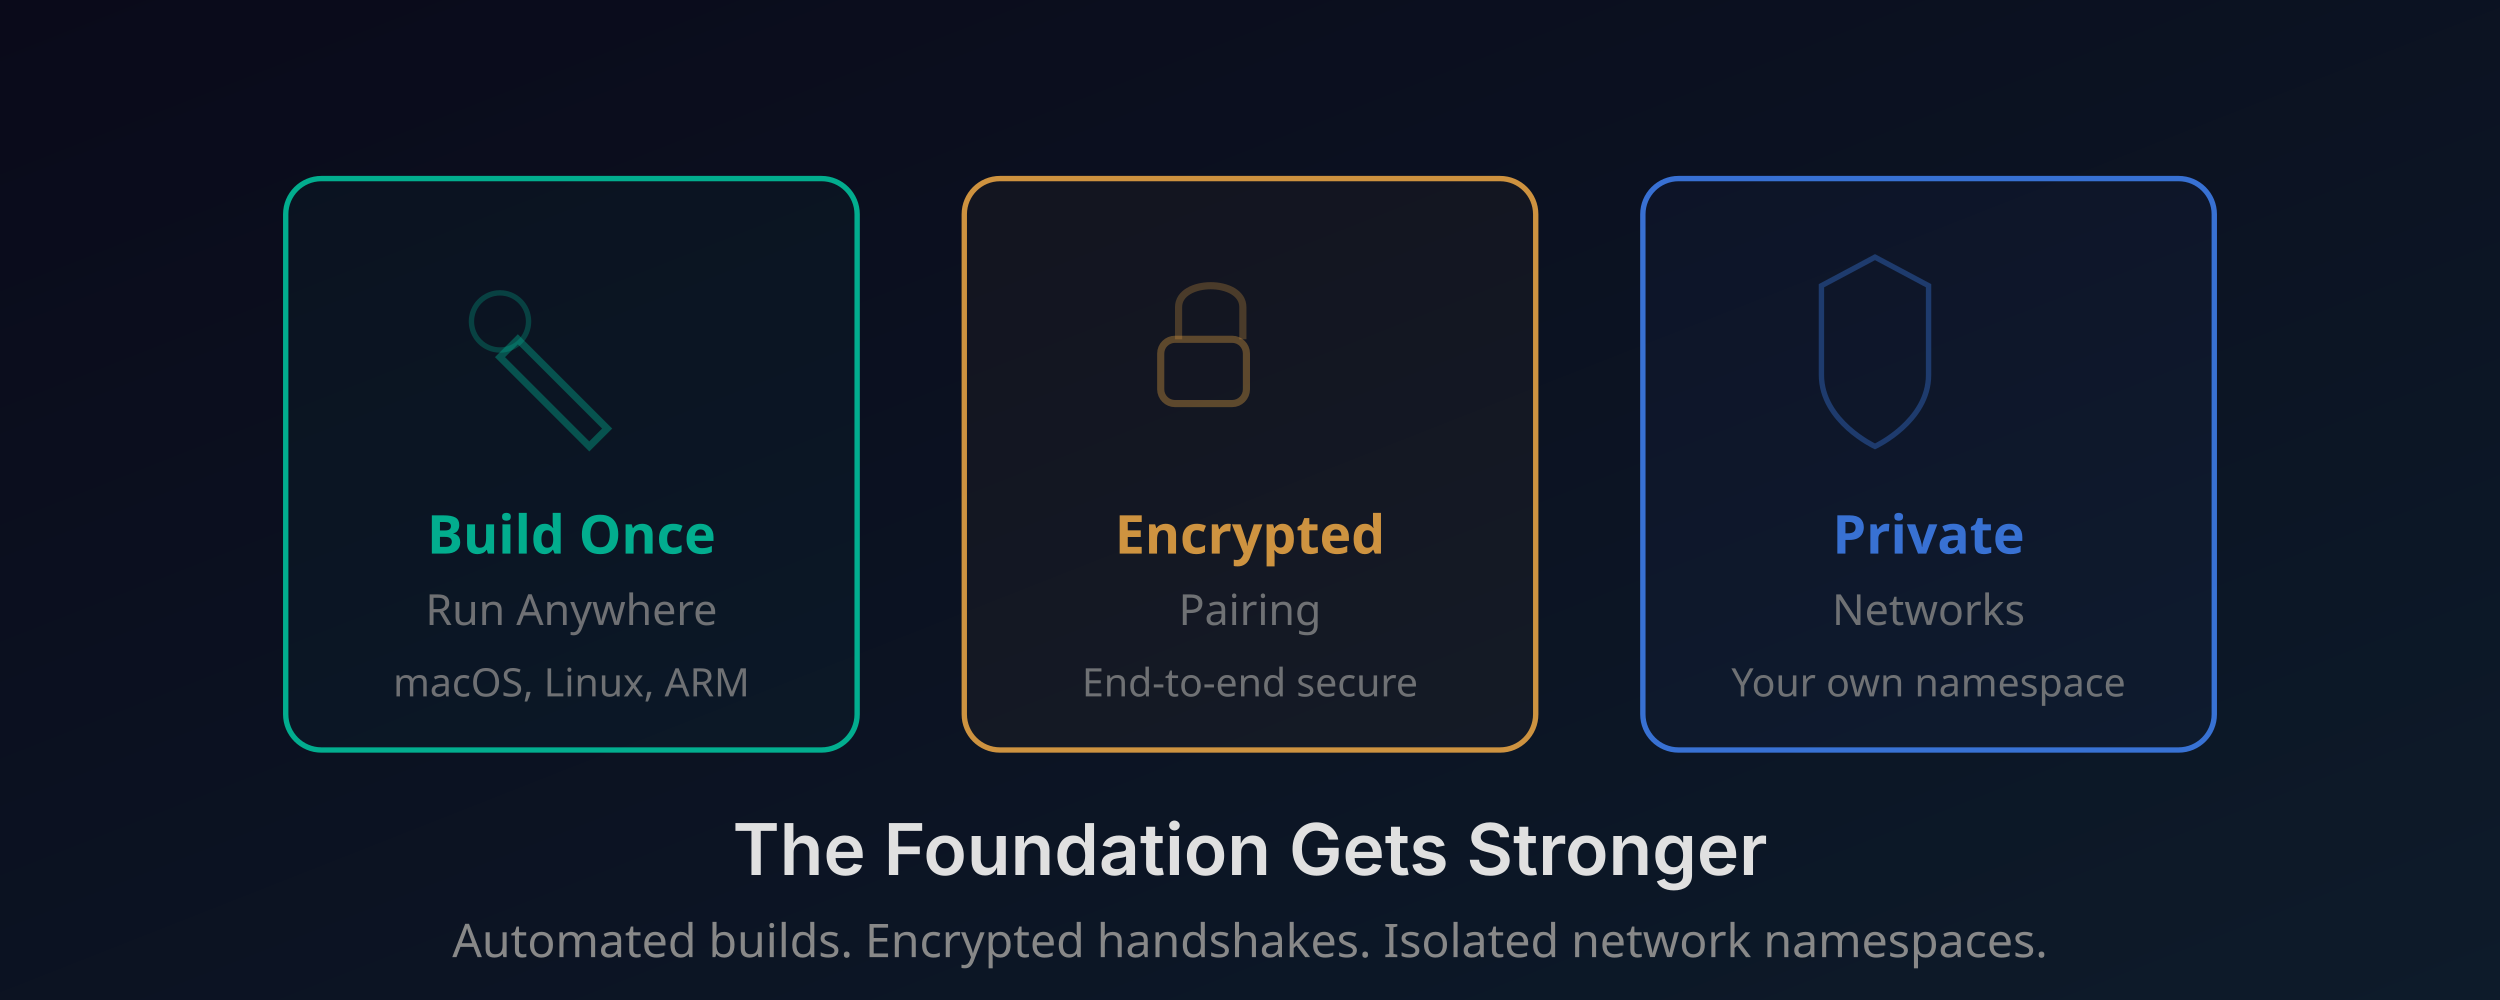
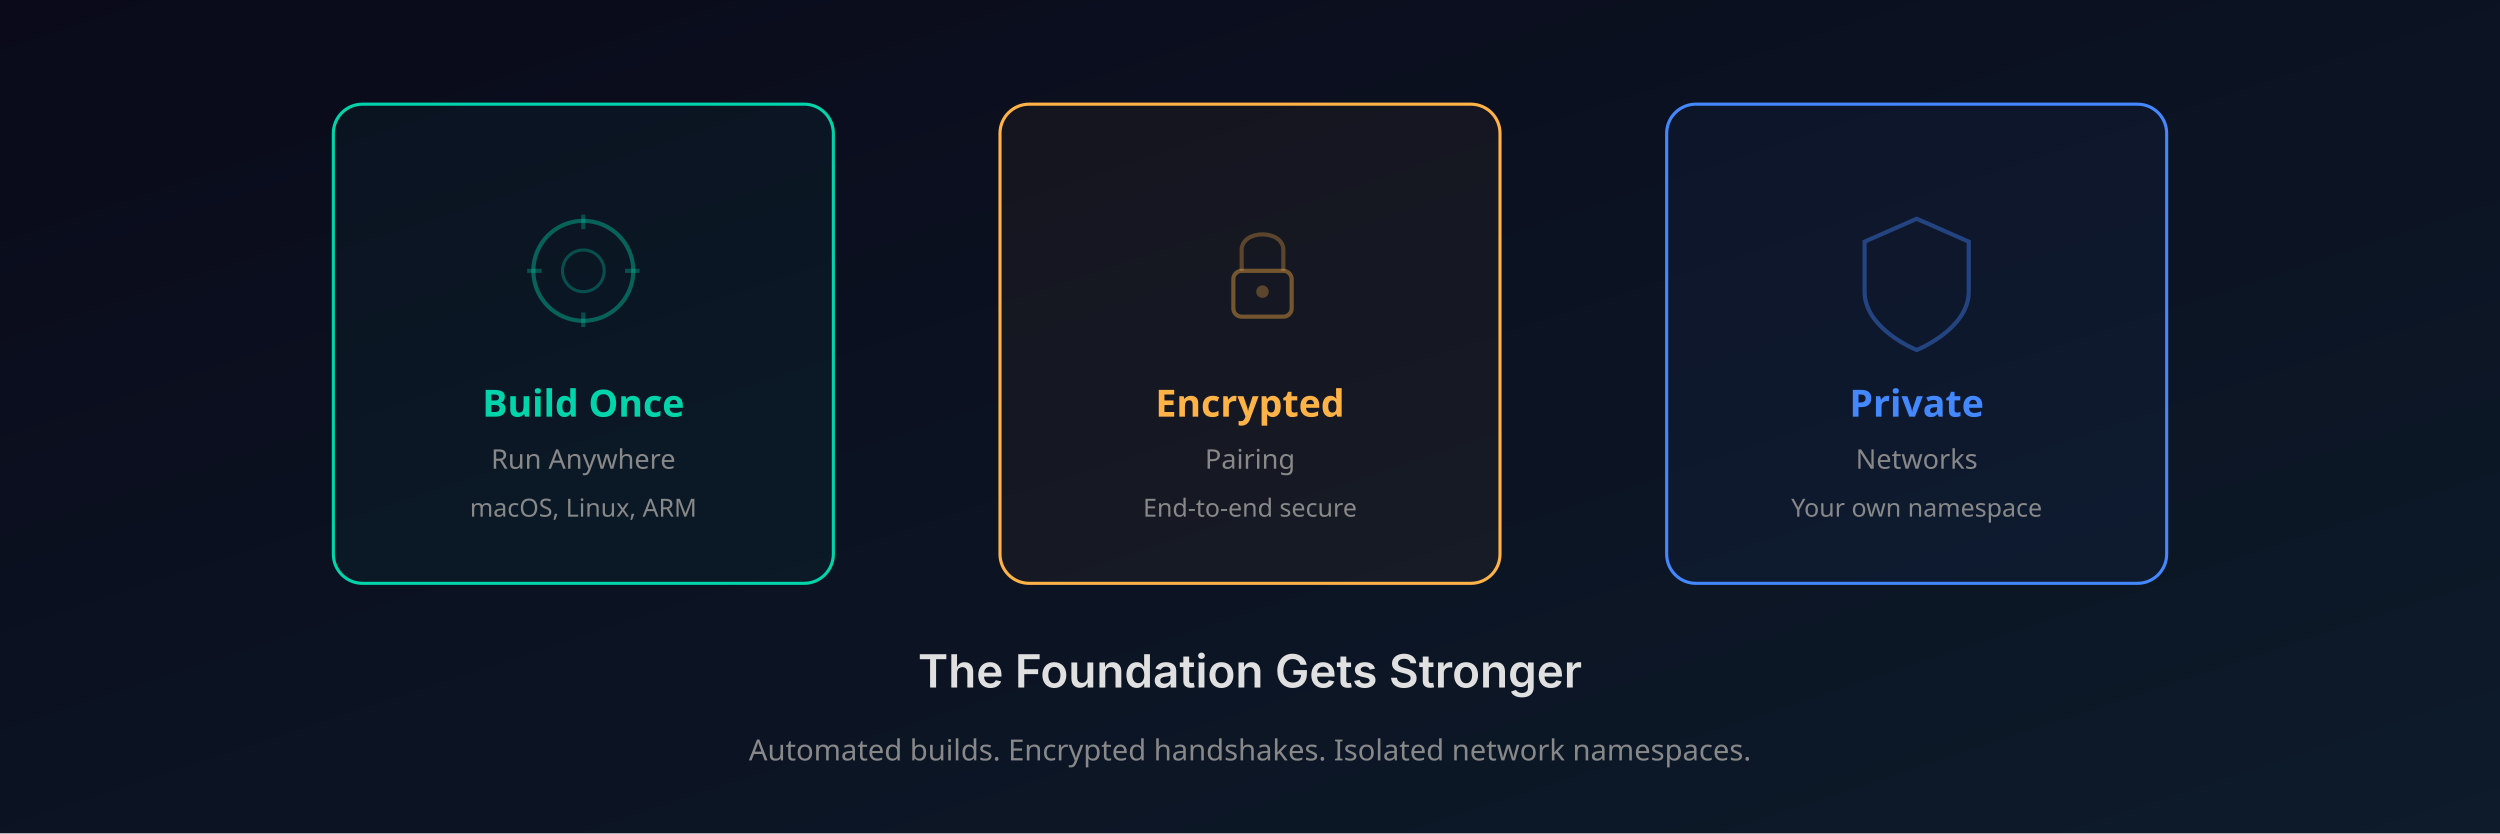
- <svg xmlns="http://www.w3.org/2000/svg" viewBox="0 0 700 280" width="700" height="280">
+ <svg xmlns="http://www.w3.org/2000/svg" viewBox="0 0 1200 400" width="1200" height="400">
  <defs>
    <linearGradient id="bgPI" x1="0%" y1="0%" x2="100%" y2="100%">
      <stop offset="0%" stop-color="#0a0a1a" />
      <stop offset="100%" stop-color="#0d1b2a" />
    </linearGradient>
  </defs>
-   <rect width="700" height="280" fill="url(#bgPI)" />
-   <g opacity="0.8">
-     <rect x="80" y="50" width="160" height="160" rx="10" fill="#00d4aa" fill-opacity="0.04" stroke="#00d4aa" stroke-width="1.5" />
-     <path d="M145,95 L170,120 L165,125 L140,100 Z" stroke="#00d4aa" stroke-width="2" fill="none" opacity="0.4" />
-     <circle cx="140" cy="90" r="8" stroke="#00d4aa" stroke-width="1.5" fill="none" opacity="0.3" />
-     <text x="160" y="155" text-anchor="middle" font-family="system-ui, sans-serif" font-size="15" font-weight="600" fill="#00d4aa">Build Once</text>
-     <text x="160" y="175" text-anchor="middle" font-family="system-ui, sans-serif" font-size="12" fill="#888">Run Anywhere</text>
-     <text x="160" y="195" text-anchor="middle" font-family="system-ui, sans-serif" font-size="11" fill="#888">macOS, Linux, ARM</text>
-   </g>
-   <g opacity="0.8">
-     <rect x="270" y="50" width="160" height="160" rx="10" fill="#ffb347" fill-opacity="0.04" stroke="#ffb347" stroke-width="1.5" />
-     <rect x="325" y="95" width="24" height="18" rx="4" fill="none" stroke="#ffb347" stroke-width="2" opacity="0.4" />
-     <path d="M330,95 L330,86 C330,78 348,78 348,86 L348,95" stroke="#ffb347" stroke-width="2" fill="none" opacity="0.3" />
-     <text x="350" y="155" text-anchor="middle" font-family="system-ui, sans-serif" font-size="15" font-weight="600" fill="#ffb347">Encrypted</text>
-     <text x="350" y="175" text-anchor="middle" font-family="system-ui, sans-serif" font-size="12" fill="#888">Pairing</text>
-     <text x="350" y="195" text-anchor="middle" font-family="system-ui, sans-serif" font-size="11" fill="#888">End-to-end secure</text>
-   </g>
-   <g opacity="0.8">
-     <rect x="460" y="50" width="160" height="160" rx="10" fill="#4488ff" fill-opacity="0.04" stroke="#4488ff" stroke-width="1.5" />
-     <path d="M540,80 L540,105 C540,118 525,125 525,125 C525,125 510,118 510,105 L510,80 L525,72 L540,80 Z" stroke="#4488ff" stroke-width="1.5" fill="none" opacity="0.4" />
-     <text x="540" y="155" text-anchor="middle" font-family="system-ui, sans-serif" font-size="15" font-weight="600" fill="#4488ff">Private</text>
-     <text x="540" y="175" text-anchor="middle" font-family="system-ui, sans-serif" font-size="12" fill="#888">Networks</text>
-     <text x="540" y="195" text-anchor="middle" font-family="system-ui, sans-serif" font-size="11" fill="#888">Your own namespace</text>
-   </g>
-   <text x="350" y="245" text-anchor="middle" font-family="system-ui, -apple-system, sans-serif" font-size="20" font-weight="600" fill="#e0e0e0">The Foundation Gets Stronger</text>
-   <text x="350" y="268" text-anchor="middle" font-family="system-ui, sans-serif" font-size="13" fill="#888">Automated builds. Encrypted handshakes. Isolated network namespaces.</text>
+   <rect width="1200" height="400" fill="url(#bgPI)" />
+   <rect x="160" y="50" width="240" height="230" rx="14" fill="#00d4aa" fill-opacity="0.04" stroke="#00d4aa" stroke-width="1.5" />
+   <circle cx="280" cy="130" r="24" stroke="#00d4aa" stroke-width="2" fill="none" opacity="0.4" />
+   <circle cx="280" cy="130" r="10" stroke="#00d4aa" stroke-width="1.5" fill="none" opacity="0.3" />
+   <line x1="280" y1="103" x2="280" y2="110" stroke="#00d4aa" stroke-width="2" opacity="0.3" />
+   <line x1="280" y1="150" x2="280" y2="157" stroke="#00d4aa" stroke-width="2" opacity="0.3" />
+   <line x1="253" y1="130" x2="260" y2="130" stroke="#00d4aa" stroke-width="2" opacity="0.3" />
+   <line x1="300" y1="130" x2="307" y2="130" stroke="#00d4aa" stroke-width="2" opacity="0.3" />
+   <text x="280" y="200" text-anchor="middle" font-family="system-ui, sans-serif" font-size="18" font-weight="600" fill="#00d4aa">Build Once</text>
+   <text x="280" y="225" text-anchor="middle" font-family="system-ui, sans-serif" font-size="13" fill="#888">Run Anywhere</text>
+   <text x="280" y="248" text-anchor="middle" font-family="system-ui, sans-serif" font-size="12" fill="#888">macOS, Linux, ARM</text>
+   <rect x="480" y="50" width="240" height="230" rx="14" fill="#ffb347" fill-opacity="0.04" stroke="#ffb347" stroke-width="1.5" />
+   <rect x="592" y="130" width="28" height="22" rx="4" fill="none" stroke="#ffb347" stroke-width="2" opacity="0.4" />
+   <path d="M596,130 L596,120 C596,110 616,110 616,120 L616,130" stroke="#ffb347" stroke-width="2" fill="none" opacity="0.3" />
+   <circle cx="606" cy="140" r="3" fill="#ffb347" opacity="0.3" />
+   <text x="600" y="200" text-anchor="middle" font-family="system-ui, sans-serif" font-size="18" font-weight="600" fill="#ffb347">Encrypted</text>
+   <text x="600" y="225" text-anchor="middle" font-family="system-ui, sans-serif" font-size="13" fill="#888">Pairing</text>
+   <text x="600" y="248" text-anchor="middle" font-family="system-ui, sans-serif" font-size="12" fill="#888">End-to-end secure</text>
+   <rect x="800" y="50" width="240" height="230" rx="14" fill="#4488ff" fill-opacity="0.04" stroke="#4488ff" stroke-width="1.5" />
+   <path d="M920,105 L945,116 L945,140 C945,158 920,168 920,168 C920,168 895,158 895,140 L895,116 Z" stroke="#4488ff" stroke-width="2" fill="none" opacity="0.4" />
+   <text x="920" y="200" text-anchor="middle" font-family="system-ui, sans-serif" font-size="18" font-weight="600" fill="#4488ff">Private</text>
+   <text x="920" y="225" text-anchor="middle" font-family="system-ui, sans-serif" font-size="13" fill="#888">Networks</text>
+   <text x="920" y="248" text-anchor="middle" font-family="system-ui, sans-serif" font-size="12" fill="#888">Your own namespace</text>
+   <text x="600" y="330" text-anchor="middle" font-family="system-ui, -apple-system, sans-serif" font-size="22" font-weight="600" fill="#e0e0e0">The Foundation Gets Stronger</text>
+   <text x="600" y="365" text-anchor="middle" font-family="system-ui, sans-serif" font-size="14" fill="#888">Automated builds. Encrypted handshakes. Isolated network namespaces.</text>
</svg>
